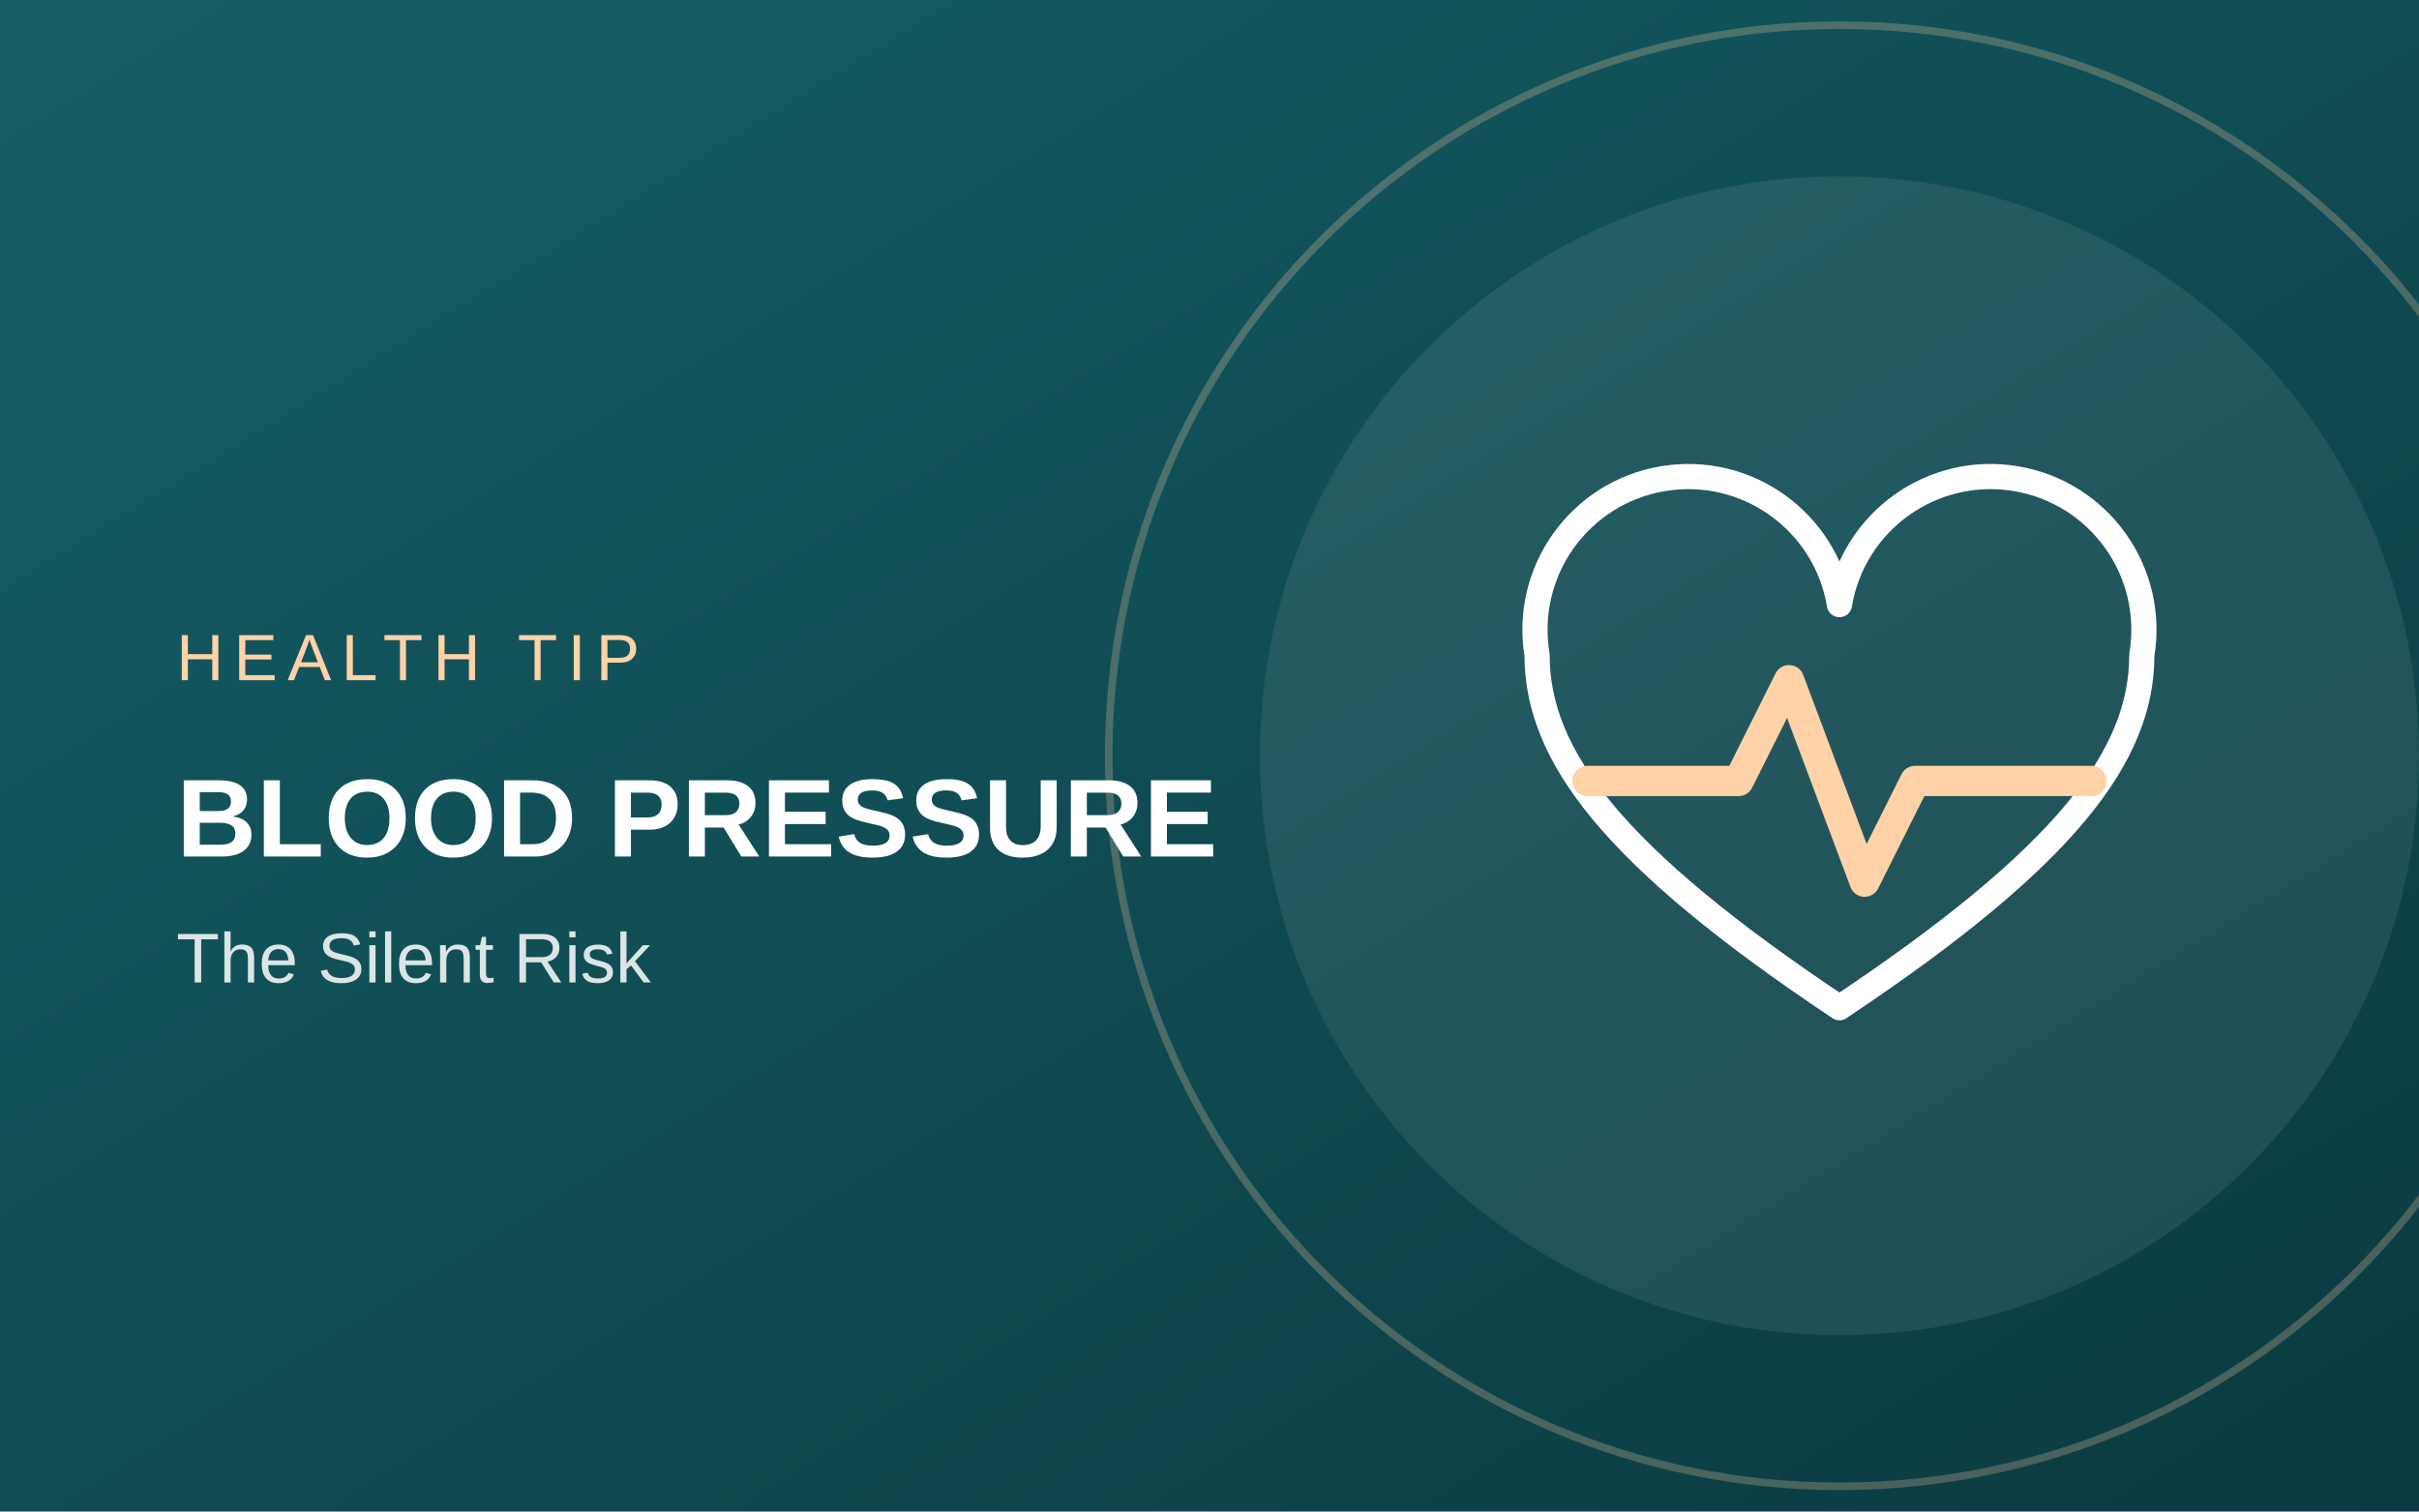
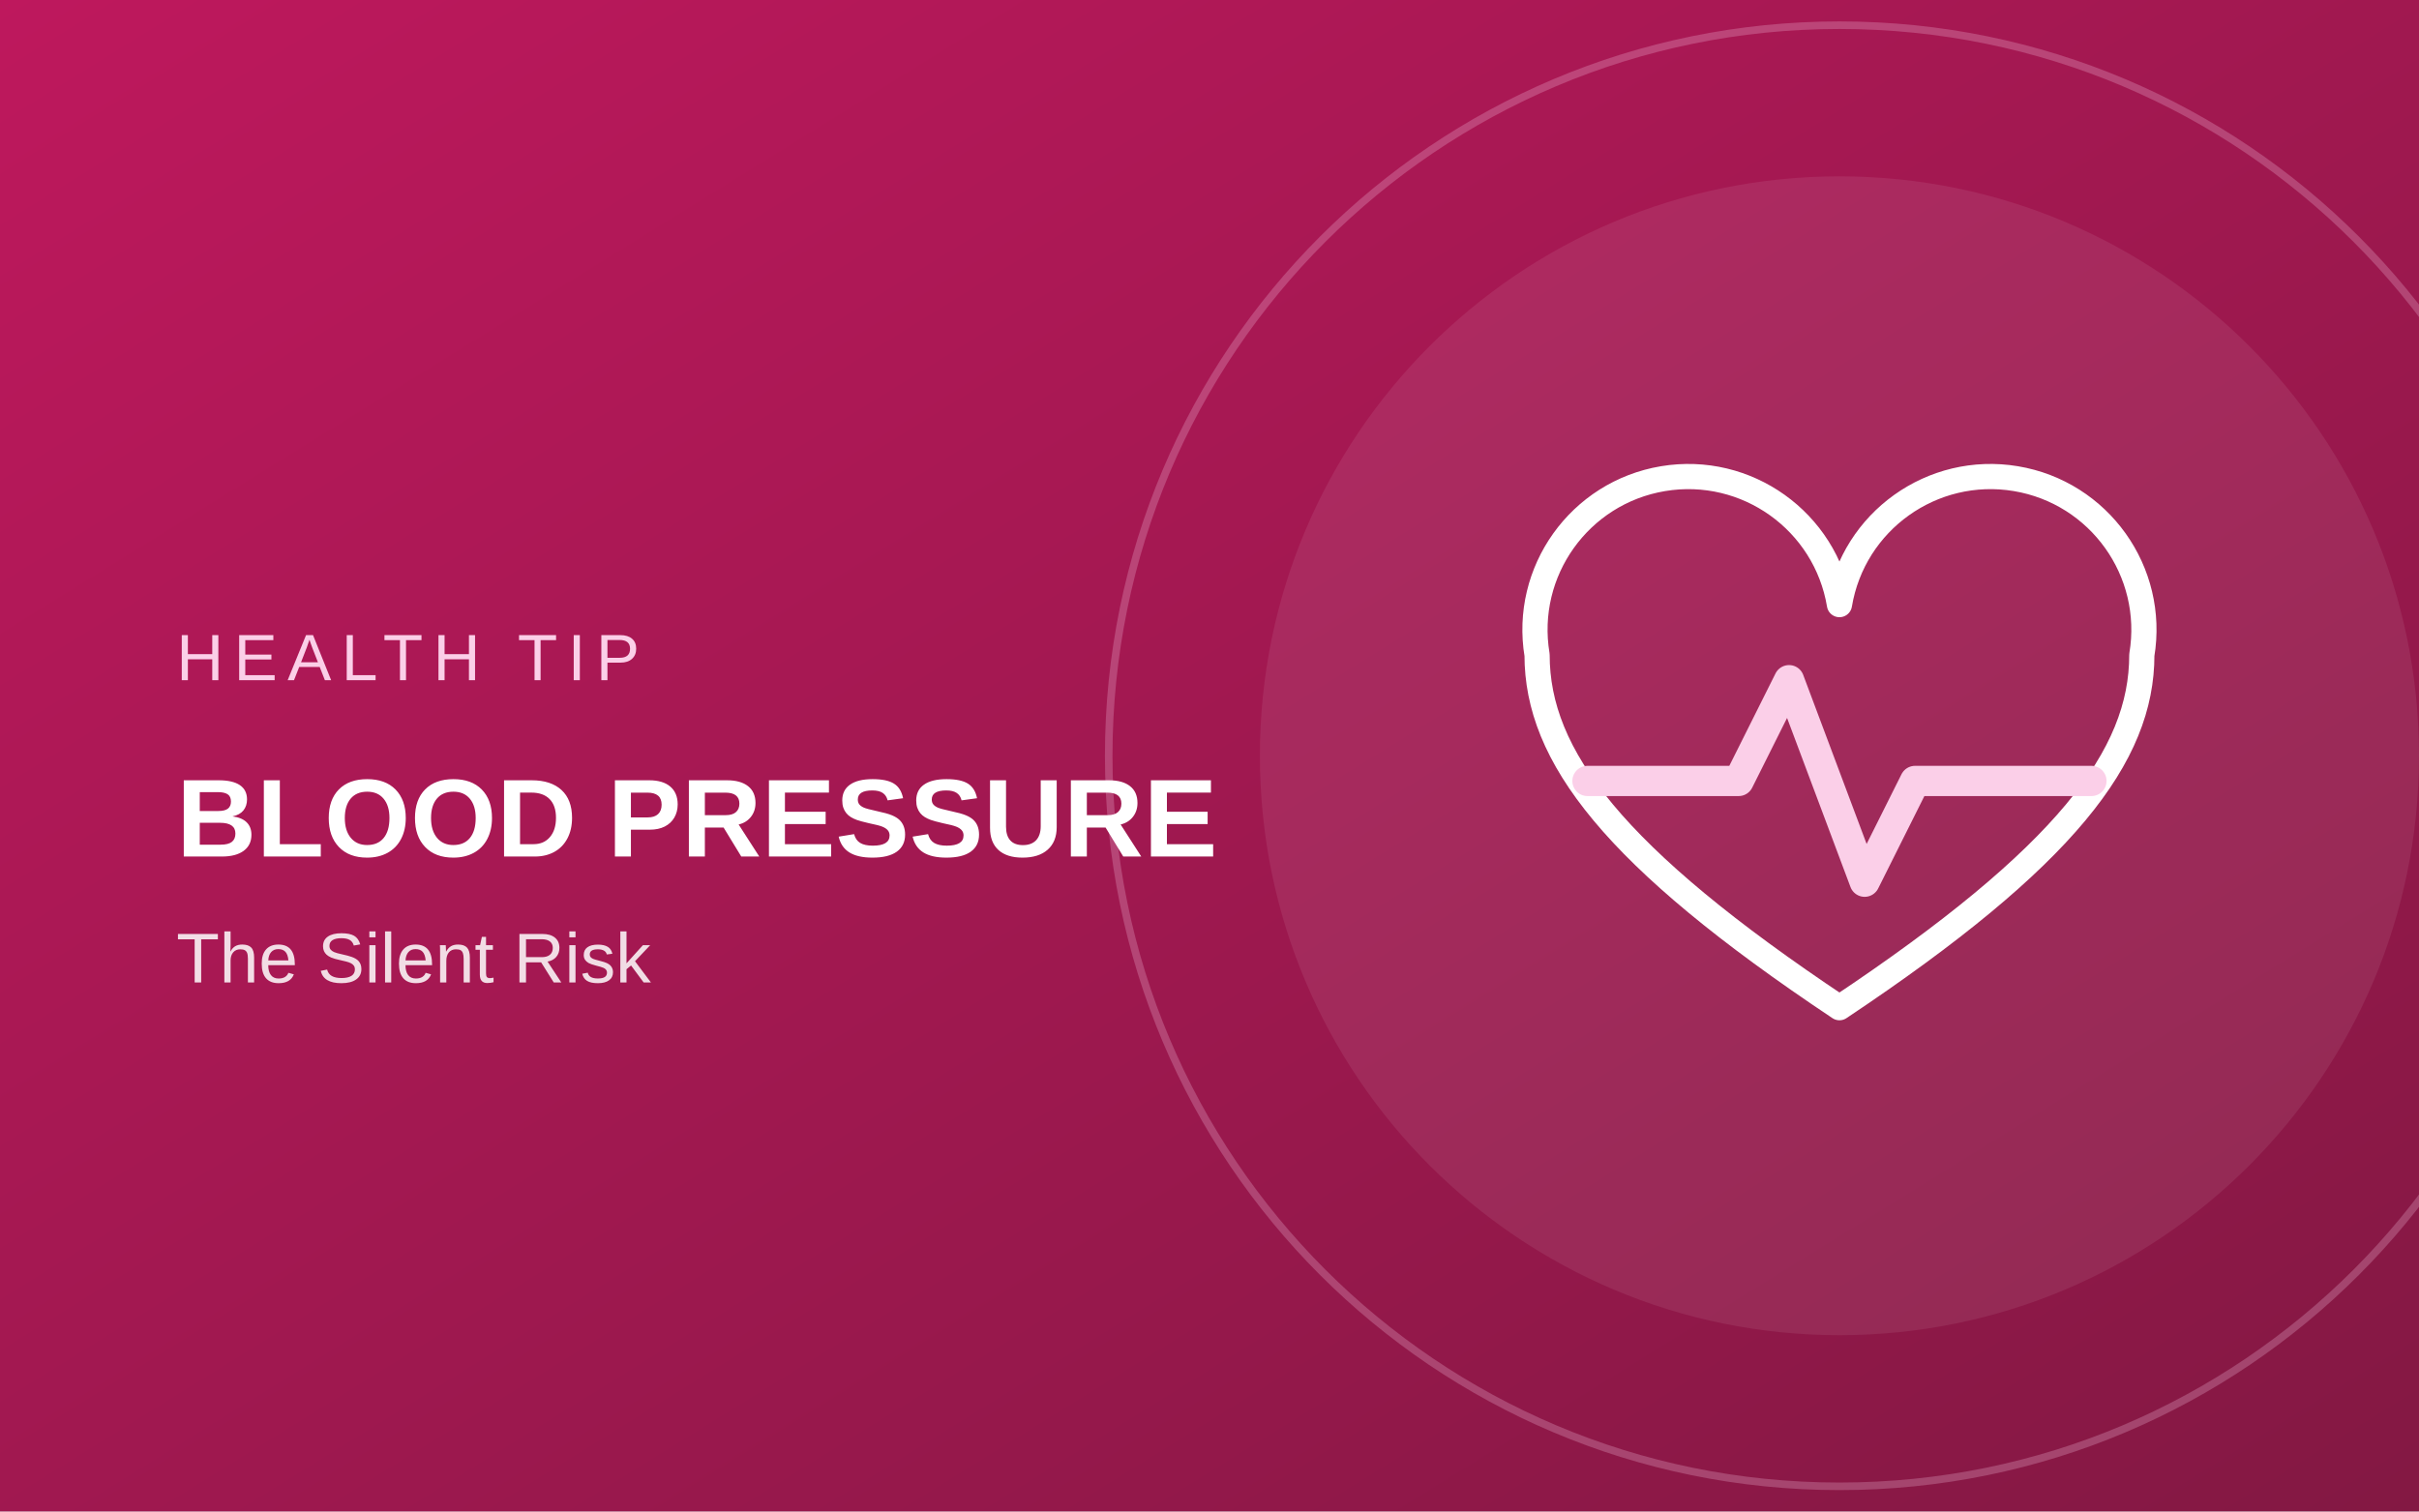
<svg xmlns="http://www.w3.org/2000/svg" width="960" height="600" viewBox="0 0 960 600">
  <defs>
    <linearGradient id="g" x1="0" y1="0" x2="1" y2="1">
-       <stop offset="0" stop-color="#155e66" />
-       <stop offset="1" stop-color="#0b3a40" />
+       <stop offset="0" stop-color="#be185d" />
+       <stop offset="1" stop-color="#831843" />
    </linearGradient>
  </defs>
  <rect width="960" height="600" fill="url(#g)" />
  <circle cx="730" cy="300" r="230" fill="#fff" opacity="0.08" />
-   <circle cx="730" cy="300" r="290" fill="none" stroke="#ffd2a8" stroke-opacity="0.25" stroke-width="3" />
+   <circle cx="730" cy="300" r="290" fill="none" stroke="#fbcfe8" stroke-opacity="0.25" stroke-width="3" />
  <g transform="translate(730 310)">
    <path d="M0 90C-90 30-120-10-120-50a60 60 0 0 1 120-20 60 60 0 0 1 120 20c0 40-30 80-120 140z" fill="none" stroke="#fff" stroke-width="10" stroke-linejoin="round" />
-     <polyline points="-100,0 -40,0 -20,-40 10,40 30,0 100,0" fill="none" stroke="#ffd2a8" stroke-width="12" stroke-linecap="round" stroke-linejoin="round" />
+     <polyline points="-100,0 -40,0 -20,-40 10,40 30,0 100,0" fill="none" stroke="#fbcfe8" stroke-width="12" stroke-linecap="round" stroke-linejoin="round" />
  </g>
-   <text x="70" y="270" font-family="Poppins, 'Segoe UI', Arial, sans-serif" font-size="26" font-weight="500" fill="#ffd2a8" letter-spacing="4">HEALTH TIP</text>
+   <text x="70" y="270" font-family="Poppins, 'Segoe UI', Arial, sans-serif" font-size="26" font-weight="500" fill="#fbcfe8" letter-spacing="4">HEALTH TIP</text>
  <text x="70" y="340" font-family="Poppins, 'Segoe UI', Arial, sans-serif" font-size="44" font-weight="700" fill="#fff">BLOOD PRESSURE</text>
  <text x="70" y="390" font-family="Poppins, 'Segoe UI', Arial, sans-serif" font-size="28" font-weight="300" fill="#fff" opacity="0.85">The Silent Risk</text>
</svg>
